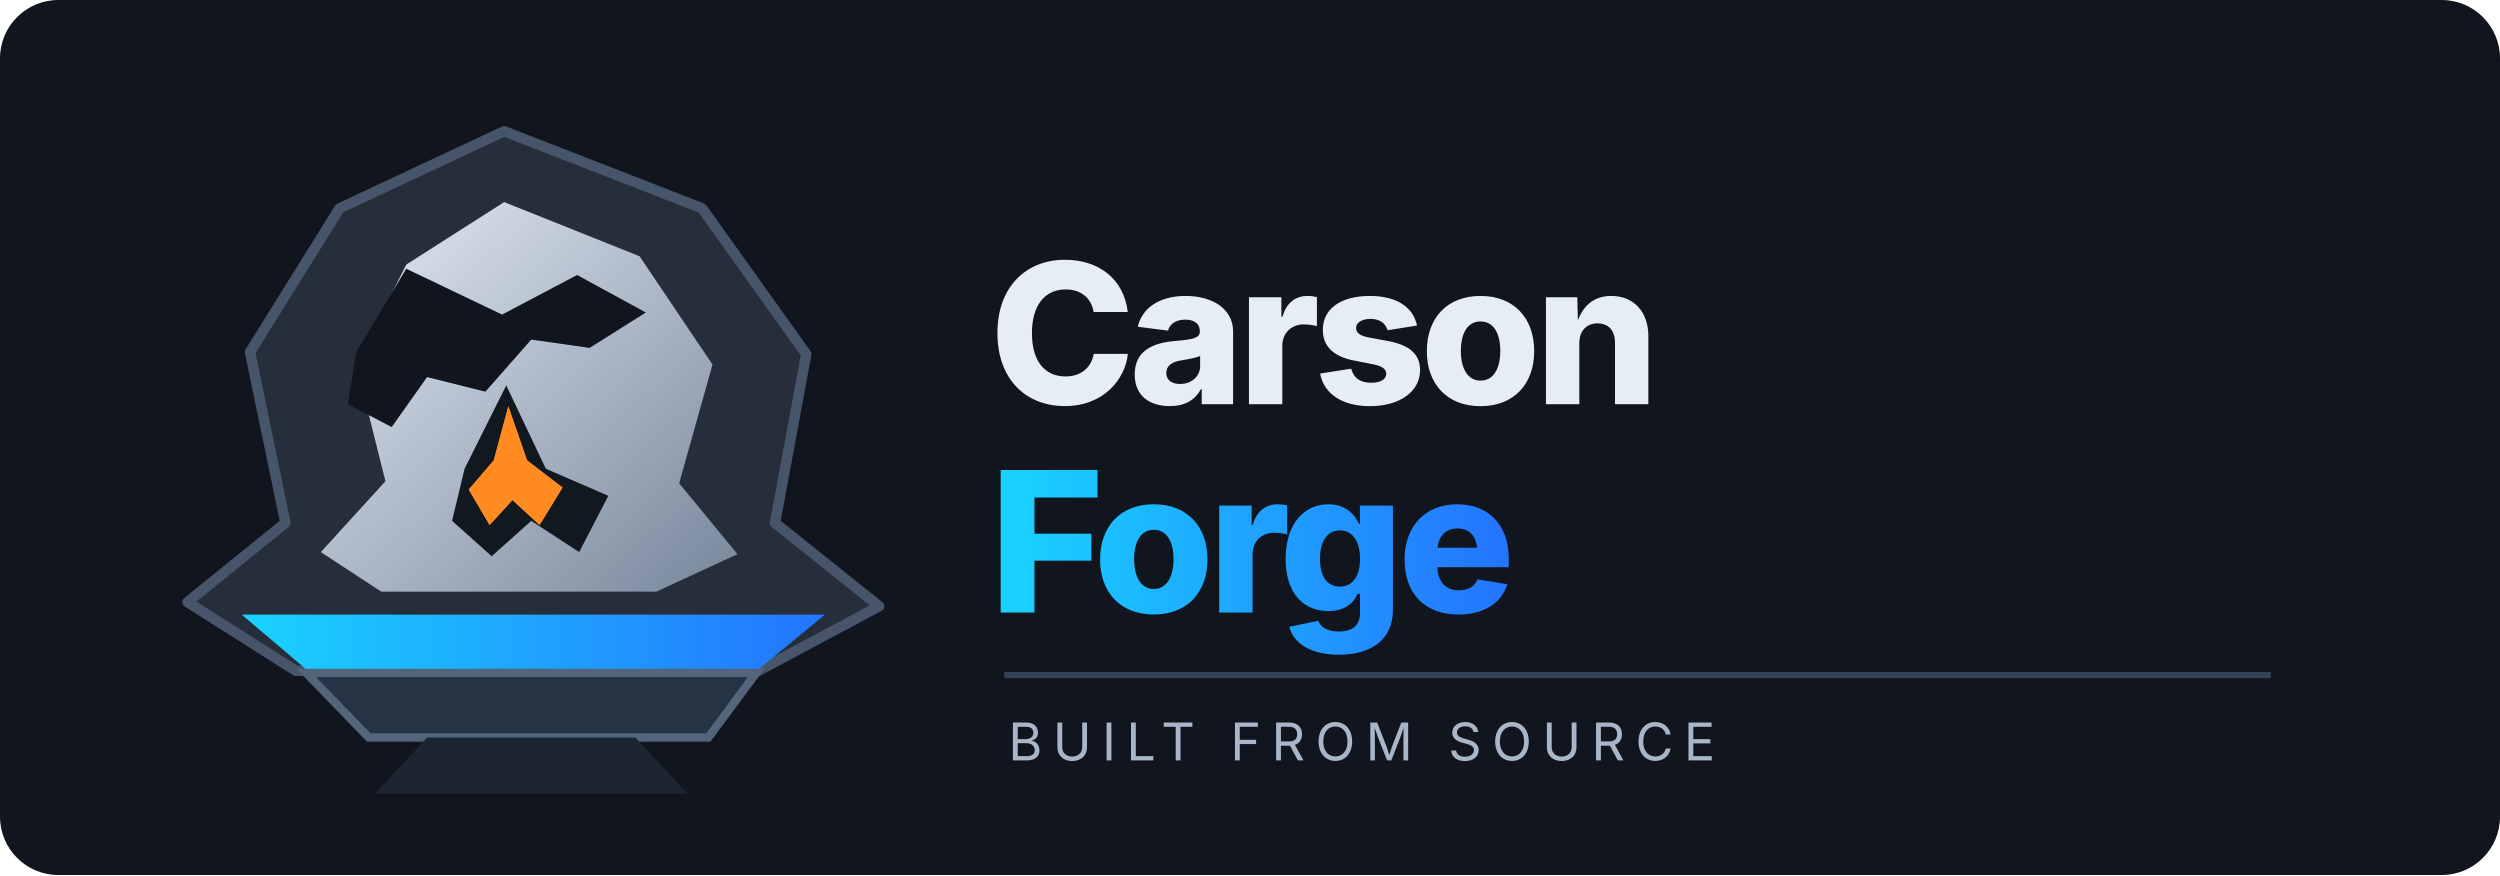
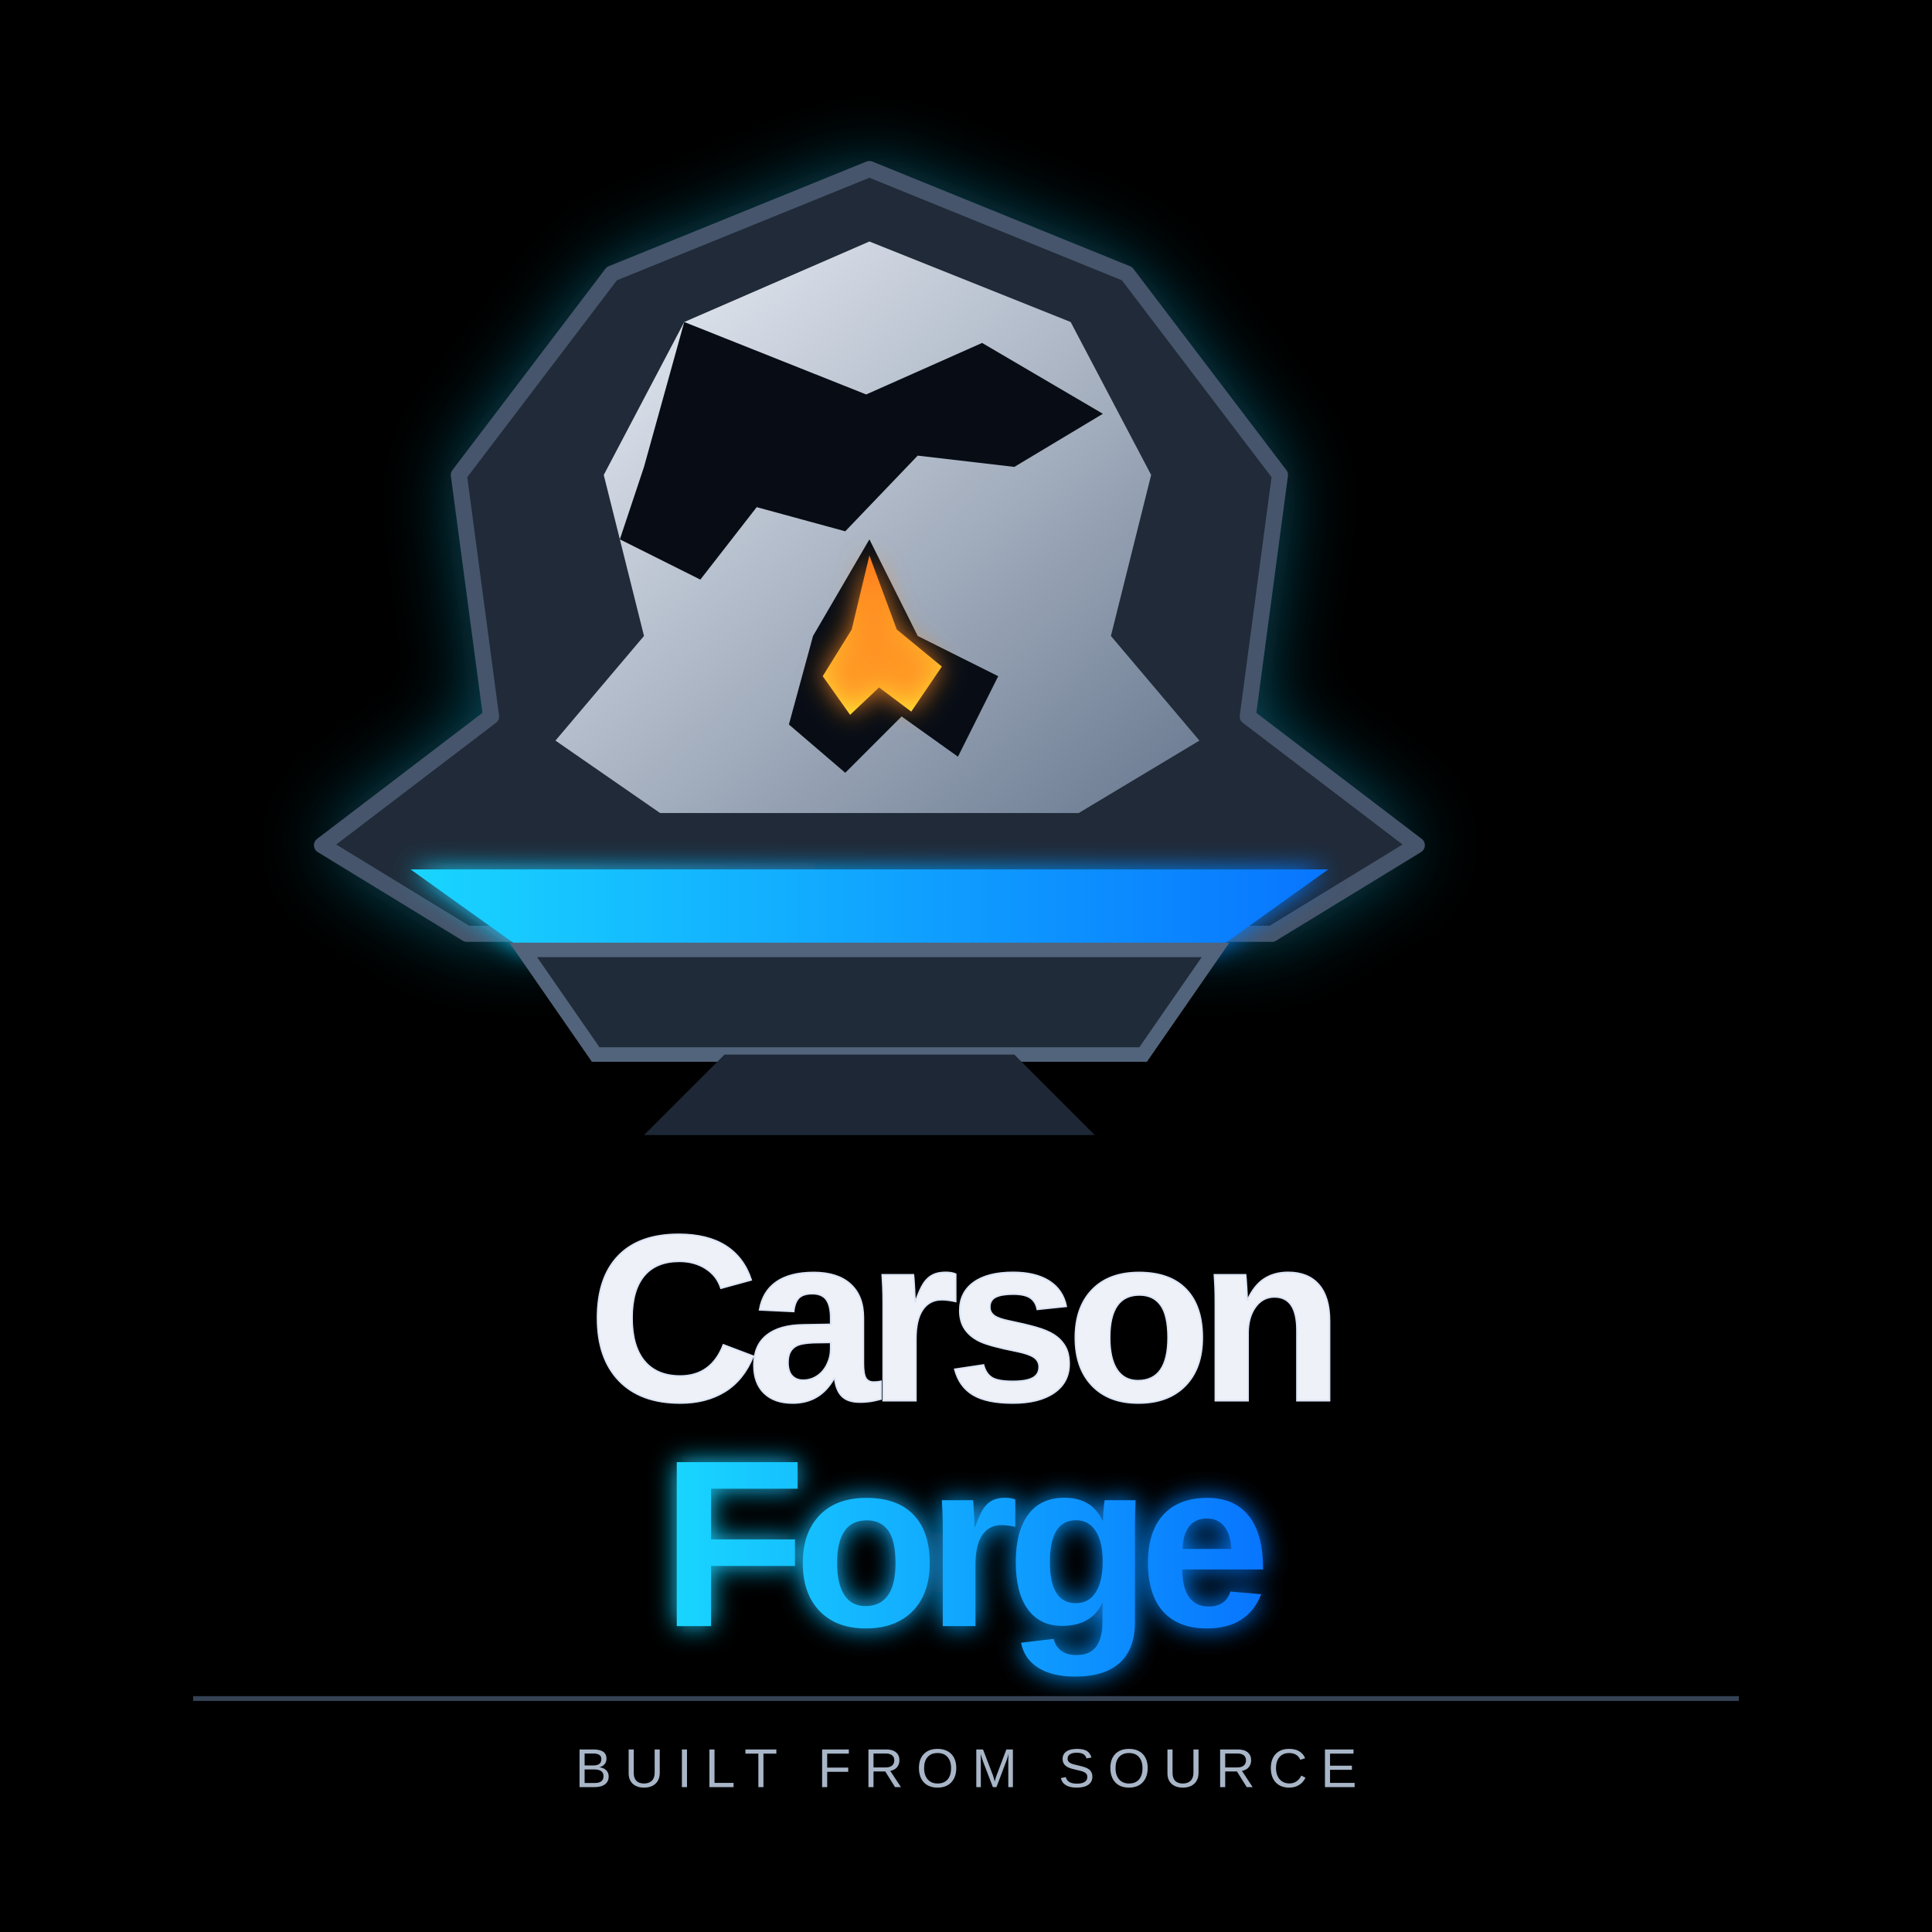
- <svg xmlns="http://www.w3.org/2000/svg" width="1200" height="420" viewBox="0 0 1200 420" role="img" aria-labelledby="title desc">
+ <svg xmlns="http://www.w3.org/2000/svg" width="1200" height="1200" viewBox="0 0 1200 1200" role="img" aria-labelledby="title desc">
  <defs>
    <linearGradient id="steel" x1="0" y1="0" x2="1" y2="1">
-       <stop offset="0" stop-color="#e5edf7" />
-       <stop offset="1" stop-color="#77869a" />
+       <stop stop-color="#f0f4fb" />
+       <stop offset="1" stop-color="#68788f" />
    </linearGradient>
    <linearGradient id="blue" x1="0" y1="0" x2="1" y2="0">
-       <stop offset="0" stop-color="#19d3ff" />
-       <stop offset="1" stop-color="#2474ff" />
+       <stop stop-color="#19d5ff" />
+       <stop offset="1" stop-color="#0875ff" />
    </linearGradient>
+     <linearGradient id="fire" x1="0" y1="0" x2="0" y2="1">
+       <stop stop-color="#ff741b" />
+       <stop offset="1" stop-color="#ffe934" />
+     </linearGradient>
+     <filter id="glow" x="-70%" y="-70%" width="240%" height="240%">
+       <feGaussianBlur stdDeviation="24" />
+     </filter>
+     <filter id="softglow" x="-70%" y="-70%" width="240%" height="240%">
+       <feGaussianBlur stdDeviation="8" />
+     </filter>
  </defs>
-   <rect width="1200" height="420" rx="28" fill="#10151e" />
-   <g transform="translate(72 45)">
-     <path d="M170 18 265 55 315 125 300 206 350 246 292 277 70 277 18 244 65 206 48 124 91 55Z" fill="#252e3a" stroke="#46556a" stroke-width="5" stroke-linejoin="round" />
-     <path d="M170 52 235 78 270 130 254 187 282 221 243 239 111 239 82 220 113 186 99 130 123 82Z" fill="url(#steel)" />
-     <path d="M123 84 169 106 205 87 238 105 211 122 183 118 161 143 133 136 116 160 95 149 99 124Z" fill="#10151e" />
-     <path d="M171 140 190 180 220 193 206 220 183 205 164 222 145 205 151 180Z" fill="#111820" />
-     <path d="M172 150 181 176 198 189 187 207 174 195 163 207 153 190 165 176Z" fill="#ff8b21" />
-     <path d="M44 250 324 250 290 278 77 278Z" fill="url(#blue)" />
-     <path d="M75 278 291 278 268 309 105 309Z" fill="#263345" stroke="#53657a" stroke-width="4" />
-     <path d="M133 309 233 309 258 336 108 336Z" fill="#1c2633" />
-     <path d="M172 150 181 176 198 189 187 207 174 195 163 207 153 190 165 176Z" fill="#ff8b21" />
+   <rect width="1200" height="1200" fill="#000" />
+   <g transform="translate(180 85)">
+     <path d="M360 20 520 85 615 210 595 360 700 440 610 495 110 495 20 440 125 360 105 210 200 85Z" fill="#18cfff" opacity=".45" filter="url(#glow)" />
+     <path d="M360 20 520 85 615 210 595 360 700 440 610 495 110 495 20 440 125 360 105 210 200 85Z" fill="#202a38" stroke="#46556b" stroke-width="10" stroke-linejoin="round" />
+     <path d="M360 65 485 115 535 210 510 310 565 375 490 420 230 420 165 375 220 310 195 210 245 115Z" fill="url(#steel)" />
+     <path d="M245 115 358 160 430 128 505 172 450 205 390 198 345 245 290 230 255 275 205 250 220 205Z" fill="#080d15" />
+     <path d="M360 250 390 310 440 335 415 385 380 360 345 395 310 365 325 310Z" fill="#080d15" />
+     <path d="M360 260 377 306 405 329 386 357 366 342 348 359 331 335 349 306Z" fill="url(#fire)" />
+     <path d="M360 260 377 306 405 329 386 357 366 342 348 359 331 335 349 306Z" fill="#ff8b21" opacity=".8" filter="url(#softglow)" />
+     <path d="M75 455 645 455 575 505 145 505Z" fill="url(#blue)" filter="url(#softglow)" />
+     <path d="M75 455 645 455 575 505 145 505Z" fill="url(#blue)" />
+     <path d="M145 505 575 505 530 570 190 570Z" fill="#202b39" stroke="#52647b" stroke-width="9" />
+     <path d="M270 570 450 570 500 620 220 620Z" fill="#1d2735" />
  </g>
-   <g font-family="Inter,Segoe UI,Arial,sans-serif" font-weight="800" letter-spacing="-3">
-     <text x="475" y="194" font-size="94" fill="#e7edf5">Carson</text>
-     <text x="475" y="294" font-size="94" fill="url(#blue)">Forge</text>
+   <g font-family="Arial,Helvetica,sans-serif" font-weight="800" text-anchor="middle">
+     <text x="600" y="870" font-size="148" letter-spacing="-8" fill="#eef1f8" stroke="#dce5f5" stroke-width="1">Carson</text>
+     <text x="600" y="1010" font-size="148" letter-spacing="-8" fill="url(#blue)" filter="url(#softglow)">Forge</text>
+     <text x="600" y="1010" font-size="148" letter-spacing="-8" fill="url(#blue)">Forge</text>
  </g>
-   <path d="M482 324H1090" stroke="#344254" stroke-width="3" />
-   <text x="484" y="365" font-family="Inter,Segoe UI,Arial,sans-serif" font-size="25" letter-spacing="5" fill="#a8b6c8">BUILT FROM SOURCE</text>
+   <path d="M120 1055H1080" stroke="#25baff" stroke-width="7" opacity=".65" filter="url(#softglow)" />
+   <path d="M120 1055H1080" stroke="#344254" stroke-width="3" />
+   <text x="600" y="1110" text-anchor="middle" font-family="Arial,Helvetica,sans-serif" font-size="34" letter-spacing="8" fill="#a8b6c8">BUILT FROM SOURCE</text>
</svg>
